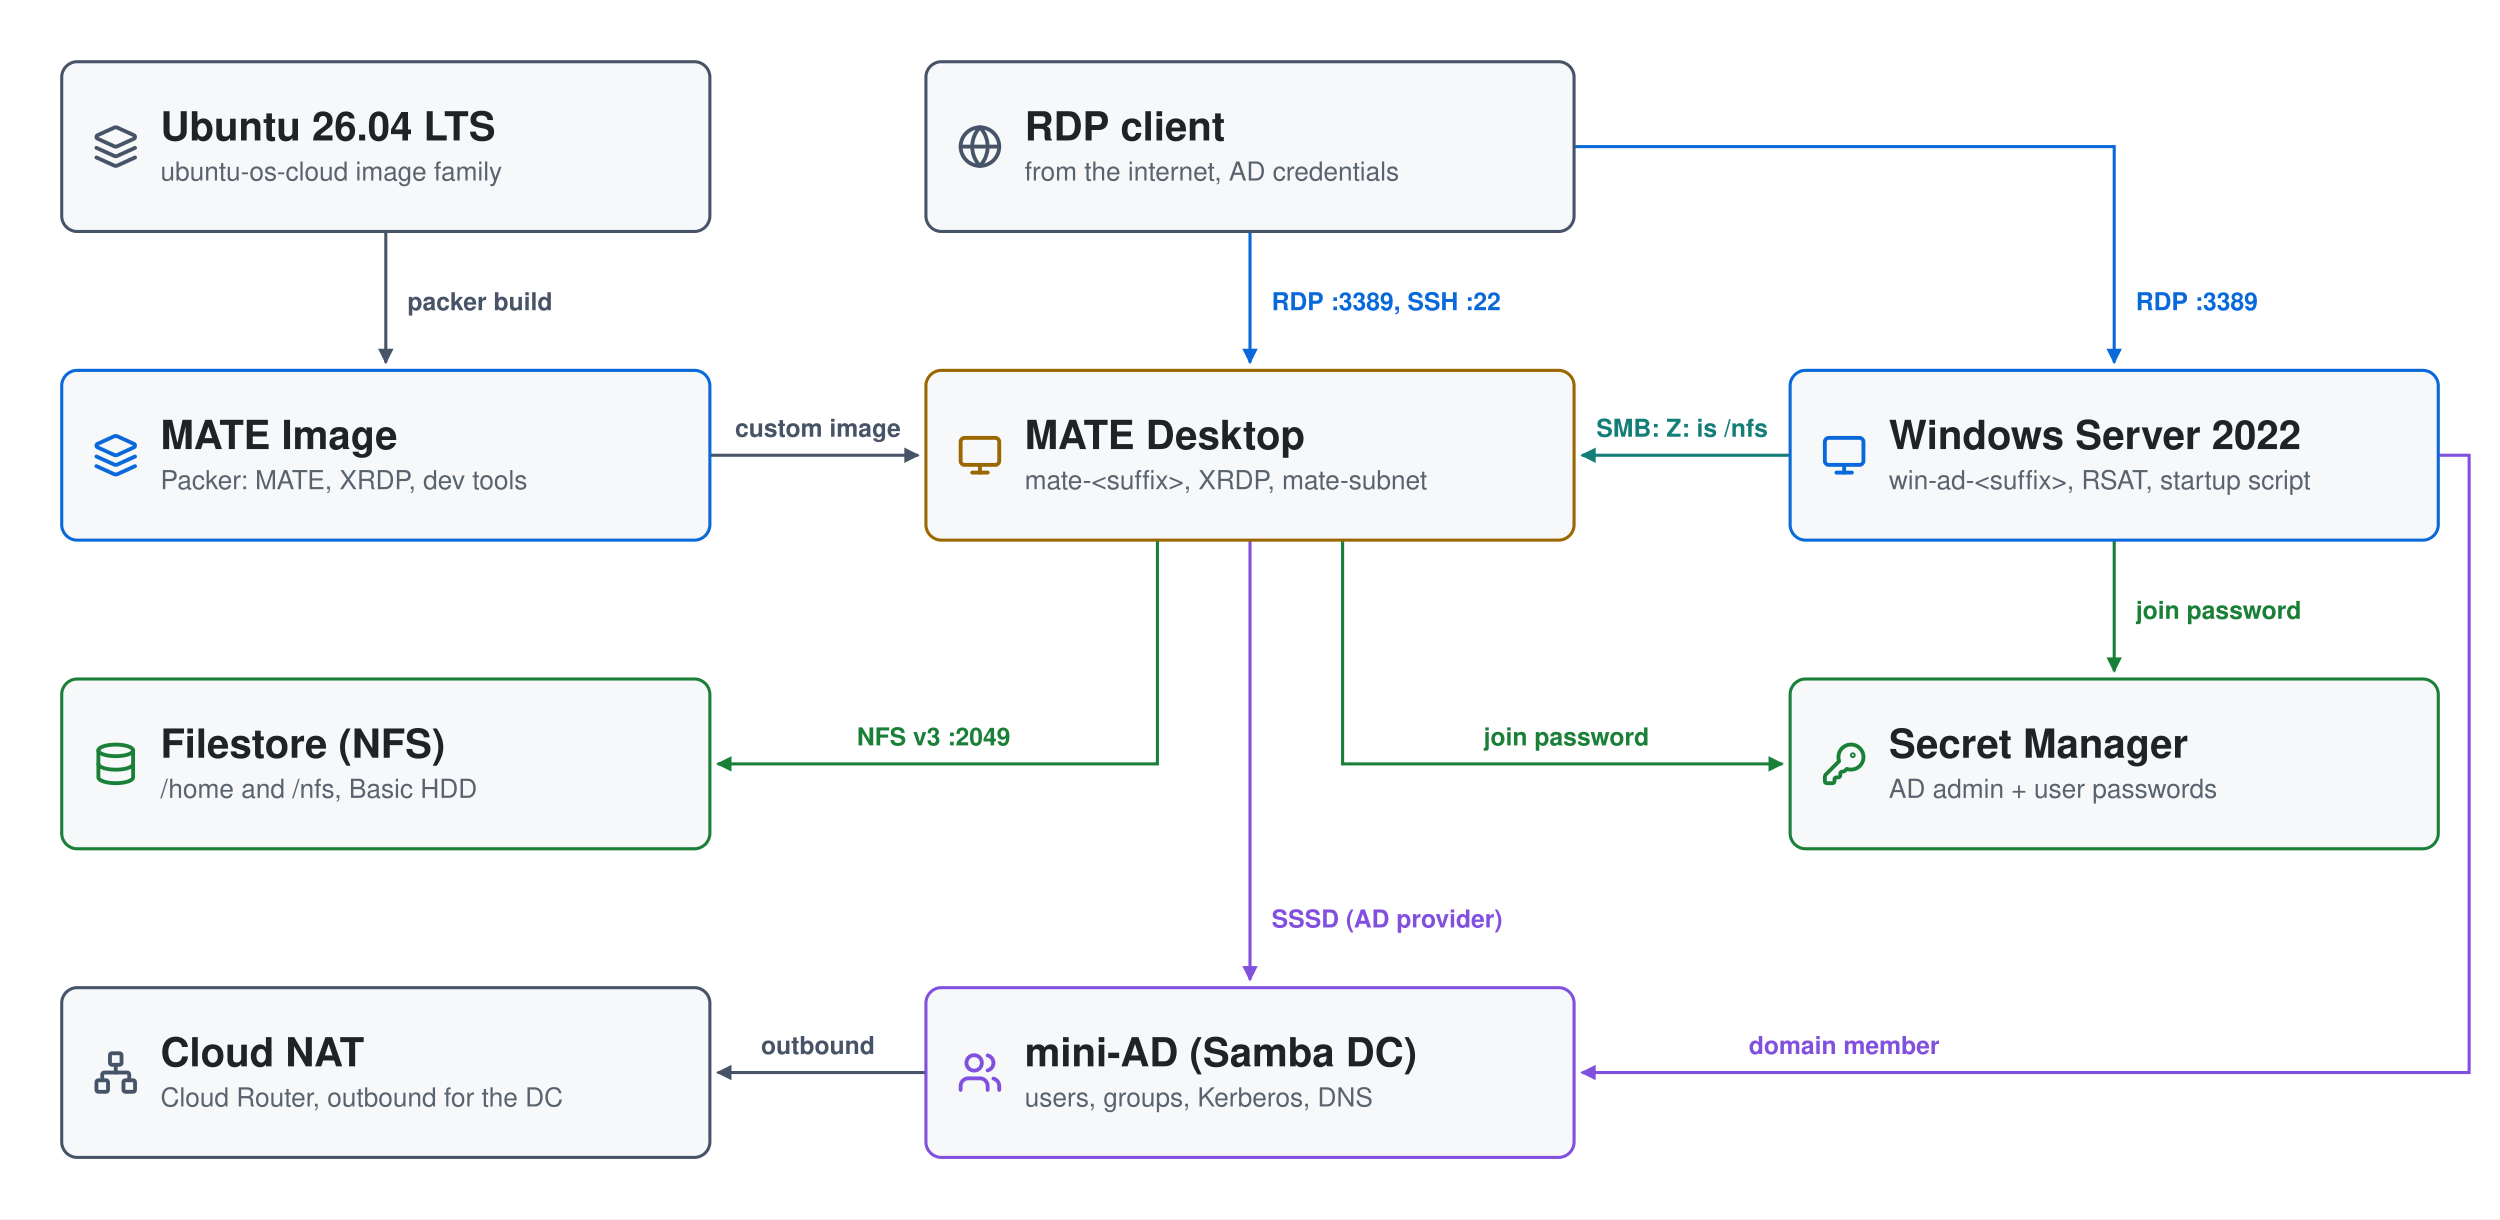
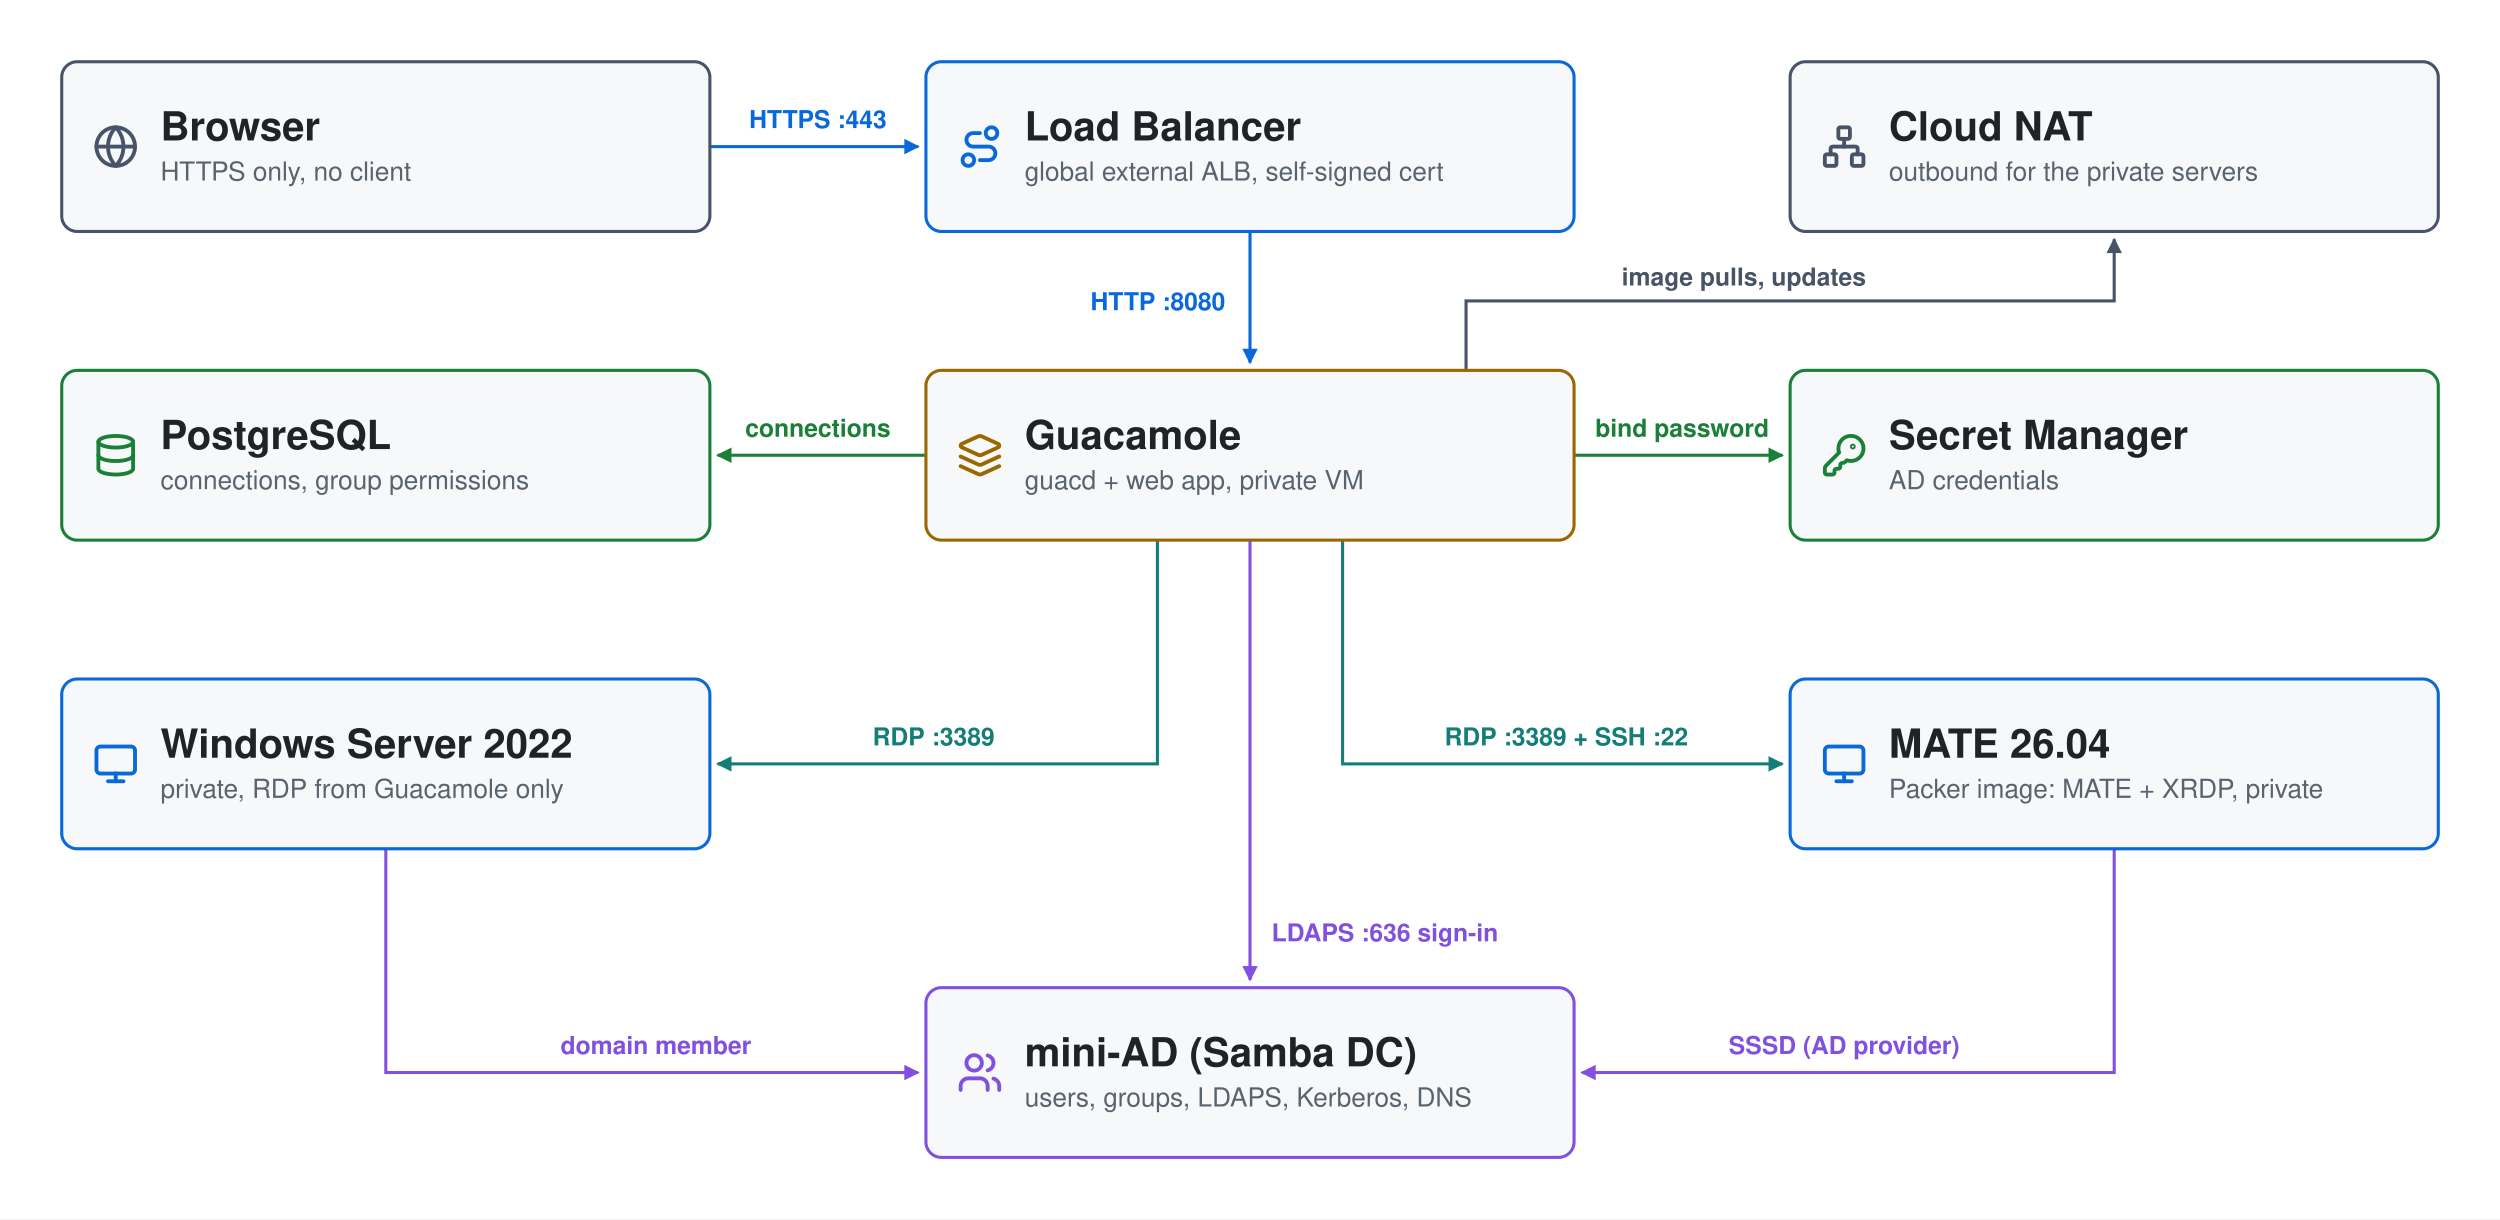
- <svg xmlns="http://www.w3.org/2000/svg" width="1620" height="790" viewBox="0 0 1620 790" role="img" aria-label="Packer builds a MATE image from Canonical's Ubuntu 26.04 LTS image family, and the MATE desktop VM is created from it. An RDP client reaches the MATE desktop over RDP or SSH, and a Windows Server 2022 admin VM over RDP; both VMs and the domain controller are in mate-subnet. The desktop mounts its home directories and a shared area from Filestore over NFS, and shares that area to the Windows VM over SMB. Both VMs read the AD join password from Secret Manager through their service account and join the mini-AD domain controller, which has no external IP and reaches the internet through Cloud NAT.">
+ <svg xmlns="http://www.w3.org/2000/svg" width="1620" height="790" viewBox="0 0 1620 790" role="img" aria-label="A browser reaches an internet-facing load balancer over HTTPS; it forwards to a private Guacamole server, which signs users in against the mini-AD domain controller over LDAPS, keeps its connections in PostgreSQL, reads its LDAP bind password from Secret Manager, and opens RDP to a private Windows host, and RDP and SSH to a private MATE desktop host built from a Packer image, both joined to the domain. The private servers reach the internet through Cloud NAT.">
  <defs>
-     <marker id="a_e_packer" viewBox="0 0 10 10" refX="9" refY="5" markerWidth="5" markerHeight="5" orient="auto-start-reverse">
+     <marker id="a_e_https" viewBox="0 0 10 10" refX="9" refY="5" markerWidth="5" markerHeight="5" orient="auto-start-reverse">
+       <path d="M0,0 L10,5 L0,10 z" fill="#0969da" />
+     </marker>
+     <marker id="a_e_alb" viewBox="0 0 10 10" refX="9" refY="5" markerWidth="5" markerHeight="5" orient="auto-start-reverse">
+       <path d="M0,0 L10,5 L0,10 z" fill="#0969da" />
+     </marker>
+     <marker id="a_e_nat" viewBox="0 0 10 10" refX="9" refY="5" markerWidth="5" markerHeight="5" orient="auto-start-reverse">
      <path d="M0,0 L10,5 L0,10 z" fill="#475467" />
    </marker>
-     <marker id="a_e_launch" viewBox="0 0 10 10" refX="9" refY="5" markerWidth="5" markerHeight="5" orient="auto-start-reverse">
-       <path d="M0,0 L10,5 L0,10 z" fill="#475467" />
+     <marker id="a_e_pg" viewBox="0 0 10 10" refX="9" refY="5" markerWidth="5" markerHeight="5" orient="auto-start-reverse">
+       <path d="M0,0 L10,5 L0,10 z" fill="#1a7f37" />
+     </marker>
+     <marker id="a_e_sec" viewBox="0 0 10 10" refX="9" refY="5" markerWidth="5" markerHeight="5" orient="auto-start-reverse">
+       <path d="M0,0 L10,5 L0,10 z" fill="#1a7f37" />
    </marker>
    <marker id="a_e_rdp" viewBox="0 0 10 10" refX="9" refY="5" markerWidth="5" markerHeight="5" orient="auto-start-reverse">
-       <path d="M0,0 L10,5 L0,10 z" fill="#0969da" />
-     </marker>
-     <marker id="a_e_winrdp" viewBox="0 0 10 10" refX="9" refY="5" markerWidth="5" markerHeight="5" orient="auto-start-reverse">
-       <path d="M0,0 L10,5 L0,10 z" fill="#0969da" />
-     </marker>
-     <marker id="a_e_smb" viewBox="0 0 10 10" refX="9" refY="5" markerWidth="5" markerHeight="5" orient="auto-start-reverse">
      <path d="M0,0 L10,5 L0,10 z" fill="#137e77" />
    </marker>
-     <marker id="a_e_nfs" viewBox="0 0 10 10" refX="9" refY="5" markerWidth="5" markerHeight="5" orient="auto-start-reverse">
-       <path d="M0,0 L10,5 L0,10 z" fill="#1a7f37" />
+     <marker id="a_e_ssh" viewBox="0 0 10 10" refX="9" refY="5" markerWidth="5" markerHeight="5" orient="auto-start-reverse">
+       <path d="M0,0 L10,5 L0,10 z" fill="#137e77" />
    </marker>
-     <marker id="a_e_sm" viewBox="0 0 10 10" refX="9" refY="5" markerWidth="5" markerHeight="5" orient="auto-start-reverse">
-       <path d="M0,0 L10,5 L0,10 z" fill="#1a7f37" />
-     </marker>
-     <marker id="a_e_winsm" viewBox="0 0 10 10" refX="9" refY="5" markerWidth="5" markerHeight="5" orient="auto-start-reverse">
-       <path d="M0,0 L10,5 L0,10 z" fill="#1a7f37" />
-     </marker>
-     <marker id="a_e_sssd" viewBox="0 0 10 10" refX="9" refY="5" markerWidth="5" markerHeight="5" orient="auto-start-reverse">
+     <marker id="a_e_ldaps" viewBox="0 0 10 10" refX="9" refY="5" markerWidth="5" markerHeight="5" orient="auto-start-reverse">
      <path d="M0,0 L10,5 L0,10 z" fill="#8250df" />
    </marker>
    <marker id="a_e_winad" viewBox="0 0 10 10" refX="9" refY="5" markerWidth="5" markerHeight="5" orient="auto-start-reverse">
      <path d="M0,0 L10,5 L0,10 z" fill="#8250df" />
    </marker>
-     <marker id="a_e_nat" viewBox="0 0 10 10" refX="9" refY="5" markerWidth="5" markerHeight="5" orient="auto-start-reverse">
-       <path d="M0,0 L10,5 L0,10 z" fill="#475467" />
+     <marker id="a_e_linad" viewBox="0 0 10 10" refX="9" refY="5" markerWidth="5" markerHeight="5" orient="auto-start-reverse">
+       <path d="M0,0 L10,5 L0,10 z" fill="#8250df" />
    </marker>
  </defs>
  <rect width="1620" height="790" fill="#ffffff" />
-   <path d="M250.0,150 V235" fill="none" stroke="#475467" stroke-width="2" marker-end="url(#a_e_packer)" />
-   <text x="264.0" y="201.0" text-anchor="start" font-family="-apple-system, BlinkMacSystemFont, Segoe UI, Helvetica, Arial, sans-serif" font-size="16" font-weight="600" fill="#475467" stroke="#ffffff" stroke-width="6" paint-order="stroke">packer build</text>
-   <path d="M460,295.0 H595" fill="none" stroke="#475467" stroke-width="2" marker-end="url(#a_e_launch)" />
-   <text x="530.0" y="283.0" text-anchor="middle" font-family="-apple-system, BlinkMacSystemFont, Segoe UI, Helvetica, Arial, sans-serif" font-size="16" font-weight="600" fill="#475467" stroke="#ffffff" stroke-width="6" paint-order="stroke">custom image</text>
-   <path d="M810.0,150 V235" fill="none" stroke="#0969da" stroke-width="2" marker-end="url(#a_e_rdp)" />
-   <text x="824.0" y="201.0" text-anchor="start" font-family="-apple-system, BlinkMacSystemFont, Segoe UI, Helvetica, Arial, sans-serif" font-size="16" font-weight="600" fill="#0969da" stroke="#ffffff" stroke-width="6" paint-order="stroke">RDP :3389, SSH :22</text>
-   <path d="M1020,95.0 H1370.0 V235" fill="none" stroke="#0969da" stroke-width="2" marker-end="url(#a_e_winrdp)" />
-   <text x="1384.0" y="201.0" text-anchor="start" font-family="-apple-system, BlinkMacSystemFont, Segoe UI, Helvetica, Arial, sans-serif" font-size="16" font-weight="600" fill="#0969da" stroke="#ffffff" stroke-width="6" paint-order="stroke">RDP :3389</text>
-   <path d="M1160,295.0 H1025" fill="none" stroke="#137e77" stroke-width="2" marker-end="url(#a_e_smb)" />
-   <text x="1090.0" y="283.0" text-anchor="middle" font-family="-apple-system, BlinkMacSystemFont, Segoe UI, Helvetica, Arial, sans-serif" font-size="16" font-weight="600" fill="#137e77" stroke="#ffffff" stroke-width="6" paint-order="stroke">SMB: Z: is /nfs</text>
-   <path d="M750.0,350 V495.0 H465" fill="none" stroke="#1a7f37" stroke-width="2" marker-end="url(#a_e_nfs)" />
-   <text x="605.0" y="483.0" text-anchor="middle" font-family="-apple-system, BlinkMacSystemFont, Segoe UI, Helvetica, Arial, sans-serif" font-size="16" font-weight="600" fill="#1a7f37" stroke="#ffffff" stroke-width="6" paint-order="stroke">NFS v3 :2049</text>
-   <path d="M870.0,350 V495.0 H1155" fill="none" stroke="#1a7f37" stroke-width="2" marker-end="url(#a_e_sm)" />
-   <text x="1015.0" y="483.0" text-anchor="middle" font-family="-apple-system, BlinkMacSystemFont, Segoe UI, Helvetica, Arial, sans-serif" font-size="16" font-weight="600" fill="#1a7f37" stroke="#ffffff" stroke-width="6" paint-order="stroke">join password</text>
-   <path d="M1370.0,350 V435" fill="none" stroke="#1a7f37" stroke-width="2" marker-end="url(#a_e_winsm)" />
-   <text x="1384.0" y="401.0" text-anchor="start" font-family="-apple-system, BlinkMacSystemFont, Segoe UI, Helvetica, Arial, sans-serif" font-size="16" font-weight="600" fill="#1a7f37" stroke="#ffffff" stroke-width="6" paint-order="stroke">join password</text>
-   <path d="M810.0,350 V635" fill="none" stroke="#8250df" stroke-width="2" marker-end="url(#a_e_sssd)" />
-   <text x="824.0" y="601.0" text-anchor="start" font-family="-apple-system, BlinkMacSystemFont, Segoe UI, Helvetica, Arial, sans-serif" font-size="16" font-weight="600" fill="#8250df" stroke="#ffffff" stroke-width="6" paint-order="stroke">SSSD (AD provider)</text>
-   <path d="M1580,295.0 H1600 V695.0 H1025" fill="none" stroke="#8250df" stroke-width="2" marker-end="url(#a_e_winad)" />
-   <text x="1195.0" y="683.0" text-anchor="middle" font-family="-apple-system, BlinkMacSystemFont, Segoe UI, Helvetica, Arial, sans-serif" font-size="16" font-weight="600" fill="#8250df" stroke="#ffffff" stroke-width="6" paint-order="stroke">domain member</text>
-   <path d="M600,695.0 H465" fill="none" stroke="#475467" stroke-width="2" marker-end="url(#a_e_nat)" />
-   <text x="530.0" y="683.0" text-anchor="middle" font-family="-apple-system, BlinkMacSystemFont, Segoe UI, Helvetica, Arial, sans-serif" font-size="16" font-weight="600" fill="#475467" stroke="#ffffff" stroke-width="6" paint-order="stroke">outbound</text>
+   <path d="M460,95.0 L595,95.0" fill="none" stroke="#0969da" stroke-width="2" marker-end="url(#a_e_https)" />
+   <text x="530.0" y="83.0" text-anchor="middle" font-family="-apple-system, BlinkMacSystemFont, Segoe UI, Helvetica, Arial, sans-serif" font-size="16" font-weight="600" fill="#0969da" stroke="#ffffff" stroke-width="6" paint-order="stroke">HTTPS :443</text>
+   <path d="M810.0,150 L810.0,235" fill="none" stroke="#0969da" stroke-width="2" marker-end="url(#a_e_alb)" />
+   <text x="794.0" y="201.0" text-anchor="end" font-family="-apple-system, BlinkMacSystemFont, Segoe UI, Helvetica, Arial, sans-serif" font-size="16" font-weight="600" fill="#0969da" stroke="#ffffff" stroke-width="6" paint-order="stroke">HTTP :8080</text>
+   <path d="M950,240 V195.0 H1370.0 V155" fill="none" stroke="#475467" stroke-width="2" marker-end="url(#a_e_nat)" />
+   <text x="1130.0" y="185.0" text-anchor="middle" font-family="-apple-system, BlinkMacSystemFont, Segoe UI, Helvetica, Arial, sans-serif" font-size="16" font-weight="600" fill="#475467" stroke="#ffffff" stroke-width="6" paint-order="stroke">image pulls, updates</text>
+   <path d="M600,295.0 L465,295.0" fill="none" stroke="#1a7f37" stroke-width="2" marker-end="url(#a_e_pg)" />
+   <text x="530.0" y="283.0" text-anchor="middle" font-family="-apple-system, BlinkMacSystemFont, Segoe UI, Helvetica, Arial, sans-serif" font-size="16" font-weight="600" fill="#1a7f37" stroke="#ffffff" stroke-width="6" paint-order="stroke">connections</text>
+   <path d="M1020,295.0 L1155,295.0" fill="none" stroke="#1a7f37" stroke-width="2" marker-end="url(#a_e_sec)" />
+   <text x="1090.0" y="283.0" text-anchor="middle" font-family="-apple-system, BlinkMacSystemFont, Segoe UI, Helvetica, Arial, sans-serif" font-size="16" font-weight="600" fill="#1a7f37" stroke="#ffffff" stroke-width="6" paint-order="stroke">bind password</text>
+   <path d="M750.0,350 V495.0 H465" fill="none" stroke="#137e77" stroke-width="2" marker-end="url(#a_e_rdp)" />
+   <text x="605.0" y="483.0" text-anchor="middle" font-family="-apple-system, BlinkMacSystemFont, Segoe UI, Helvetica, Arial, sans-serif" font-size="16" font-weight="600" fill="#137e77" stroke="#ffffff" stroke-width="6" paint-order="stroke">RDP :3389</text>
+   <path d="M870.0,350 V495.0 H1155" fill="none" stroke="#137e77" stroke-width="2" marker-end="url(#a_e_ssh)" />
+   <text x="1015.0" y="483.0" text-anchor="middle" font-family="-apple-system, BlinkMacSystemFont, Segoe UI, Helvetica, Arial, sans-serif" font-size="16" font-weight="600" fill="#137e77" stroke="#ffffff" stroke-width="6" paint-order="stroke">RDP :3389 + SSH :22</text>
+   <path d="M810.0,350 V635" fill="none" stroke="#8250df" stroke-width="2" marker-end="url(#a_e_ldaps)" />
+   <text x="824.0" y="610" text-anchor="start" font-family="-apple-system, BlinkMacSystemFont, Segoe UI, Helvetica, Arial, sans-serif" font-size="16" font-weight="600" fill="#8250df" stroke="#ffffff" stroke-width="6" paint-order="stroke">LDAPS :636 sign-in</text>
+   <path d="M250.0,550 V695.0 H595" fill="none" stroke="#8250df" stroke-width="2" marker-end="url(#a_e_winad)" />
+   <text x="425.0" y="683.0" text-anchor="middle" font-family="-apple-system, BlinkMacSystemFont, Segoe UI, Helvetica, Arial, sans-serif" font-size="16" font-weight="600" fill="#8250df" stroke="#ffffff" stroke-width="6" paint-order="stroke">domain member</text>
+   <path d="M1370.0,550 V695.0 H1025" fill="none" stroke="#8250df" stroke-width="2" marker-end="url(#a_e_linad)" />
+   <text x="1195.0" y="683.0" text-anchor="middle" font-family="-apple-system, BlinkMacSystemFont, Segoe UI, Helvetica, Arial, sans-serif" font-size="16" font-weight="600" fill="#8250df" stroke="#ffffff" stroke-width="6" paint-order="stroke">SSSD (AD provider)</text>
  <rect x="40" y="40" width="420" height="110" rx="10" ry="10" fill="#f6f8fa" stroke="#475467" stroke-width="2" />
  <g transform="translate(60,80.0) scale(1.25)" fill="none" stroke="#475467" stroke-width="2" stroke-linecap="round" stroke-linejoin="round">
-     <path d="m12.83 2.18a2 2 0 0 0-1.66 0L2.6 6.08a1 1 0 0 0 0 1.83l8.58 3.91a2 2 0 0 0 1.66 0l8.58-3.9a1 1 0 0 0 0-1.83Z" />
-     <path d="m22 17.65-9.17 4.16a2 2 0 0 1-1.66 0L2 17.65" />
-     <path d="m22 12.65-9.17 4.16a2 2 0 0 1-1.66 0L2 12.65" />
-   </g>
-   <text x="104.0" y="91.0" font-family="-apple-system, BlinkMacSystemFont, Segoe UI, Helvetica, Arial, sans-serif" font-size="26" font-weight="600" fill="#1f2328">Ubuntu 26.04 LTS</text>
-   <text x="104.0" y="117.0" font-family="-apple-system, BlinkMacSystemFont, Segoe UI, Helvetica, Arial, sans-serif" font-size="17" fill="#59636e">ubuntu-os-cloud image family</text>
-   <rect x="600" y="40" width="420" height="110" rx="10" ry="10" fill="#f6f8fa" stroke="#475467" stroke-width="2" />
-   <g transform="translate(620,80.0) scale(1.25)" fill="none" stroke="#475467" stroke-width="2" stroke-linecap="round" stroke-linejoin="round">
    <circle cx="12" cy="12" r="10" />
    <path d="M12 2a14.5 14.5 0 0 0 0 20 14.5 14.5 0 0 0 0-20" />
    <path d="M2 12h20" />
  </g>
-   <text x="664.0" y="91.0" font-family="-apple-system, BlinkMacSystemFont, Segoe UI, Helvetica, Arial, sans-serif" font-size="26" font-weight="600" fill="#1f2328">RDP client</text>
-   <text x="664.0" y="117.0" font-family="-apple-system, BlinkMacSystemFont, Segoe UI, Helvetica, Arial, sans-serif" font-size="17" fill="#59636e">from the internet, AD credentials</text>
-   <rect x="40" y="240" width="420" height="110" rx="10" ry="10" fill="#f6f8fa" stroke="#0969da" stroke-width="2" />
-   <g transform="translate(60,280.0) scale(1.25)" fill="none" stroke="#0969da" stroke-width="2" stroke-linecap="round" stroke-linejoin="round">
-     <path d="m12.83 2.18a2 2 0 0 0-1.66 0L2.6 6.08a1 1 0 0 0 0 1.83l8.58 3.91a2 2 0 0 0 1.66 0l8.58-3.9a1 1 0 0 0 0-1.83Z" />
-     <path d="m22 17.65-9.17 4.16a2 2 0 0 1-1.66 0L2 17.65" />
-     <path d="m22 12.65-9.17 4.16a2 2 0 0 1-1.66 0L2 12.65" />
+   <text x="104.0" y="91.0" font-family="-apple-system, BlinkMacSystemFont, Segoe UI, Helvetica, Arial, sans-serif" font-size="26" font-weight="600" fill="#1f2328">Browser</text>
+   <text x="104.0" y="117.0" font-family="-apple-system, BlinkMacSystemFont, Segoe UI, Helvetica, Arial, sans-serif" font-size="17" fill="#59636e">HTTPS only, no client</text>
+   <rect x="600" y="40" width="420" height="110" rx="10" ry="10" fill="#f6f8fa" stroke="#0969da" stroke-width="2" />
+   <g transform="translate(620,80.0) scale(1.25)" fill="none" stroke="#0969da" stroke-width="2" stroke-linecap="round" stroke-linejoin="round">
+     <circle cx="6" cy="19" r="3" />
+     <circle cx="18" cy="5" r="3" />
+     <path d="M12 19h4.5a3.5 3.5 0 0 0 0-7h-8a3.5 3.5 0 0 1 0-7H12" />
  </g>
-   <text x="104.0" y="291.0" font-family="-apple-system, BlinkMacSystemFont, Segoe UI, Helvetica, Arial, sans-serif" font-size="26" font-weight="600" fill="#1f2328">MATE Image</text>
-   <text x="104.0" y="317.0" font-family="-apple-system, BlinkMacSystemFont, Segoe UI, Helvetica, Arial, sans-serif" font-size="17" fill="#59636e">Packer: MATE, XRDP, dev tools</text>
-   <rect x="600" y="240" width="420" height="110" rx="10" ry="10" fill="#f6f8fa" stroke="#9a6700" stroke-width="2" />
-   <g transform="translate(620,280.0) scale(1.25)" fill="none" stroke="#9a6700" stroke-width="2" stroke-linecap="round" stroke-linejoin="round">
-     <rect width="20" height="14" x="2" y="3" rx="2" />
-     <line x1="8" x2="16" y1="21" y2="21" />
-     <line x1="12" x2="12" y1="17" y2="21" />
-   </g>
-   <text x="664.0" y="291.0" font-family="-apple-system, BlinkMacSystemFont, Segoe UI, Helvetica, Arial, sans-serif" font-size="26" font-weight="600" fill="#1f2328">MATE Desktop</text>
-   <text x="664.0" y="317.0" font-family="-apple-system, BlinkMacSystemFont, Segoe UI, Helvetica, Arial, sans-serif" font-size="17" fill="#59636e">mate-&lt;suffix&gt;, XRDP, mate-subnet</text>
-   <rect x="1160" y="240" width="420" height="110" rx="10" ry="10" fill="#f6f8fa" stroke="#0969da" stroke-width="2" />
-   <g transform="translate(1180,280.0) scale(1.25)" fill="none" stroke="#0969da" stroke-width="2" stroke-linecap="round" stroke-linejoin="round">
-     <rect width="20" height="14" x="2" y="3" rx="2" />
-     <line x1="8" x2="16" y1="21" y2="21" />
-     <line x1="12" x2="12" y1="17" y2="21" />
-   </g>
-   <text x="1224.0" y="291.0" font-family="-apple-system, BlinkMacSystemFont, Segoe UI, Helvetica, Arial, sans-serif" font-size="26" font-weight="600" fill="#1f2328">Windows Server 2022</text>
-   <text x="1224.0" y="317.0" font-family="-apple-system, BlinkMacSystemFont, Segoe UI, Helvetica, Arial, sans-serif" font-size="17" fill="#59636e">win-ad-&lt;suffix&gt;, RSAT, startup script</text>
-   <rect x="40" y="440" width="420" height="110" rx="10" ry="10" fill="#f6f8fa" stroke="#1a7f37" stroke-width="2" />
-   <g transform="translate(60,480.0) scale(1.25)" fill="none" stroke="#1a7f37" stroke-width="2" stroke-linecap="round" stroke-linejoin="round">
-     <ellipse cx="12" cy="5" rx="9" ry="3" />
-     <path d="M3 5V19A9 3 0 0 0 21 19V5" />
-     <path d="M3 12A9 3 0 0 0 21 12" />
-   </g>
-   <text x="104.0" y="491.0" font-family="-apple-system, BlinkMacSystemFont, Segoe UI, Helvetica, Arial, sans-serif" font-size="26" font-weight="600" fill="#1f2328">Filestore (NFS)</text>
-   <text x="104.0" y="517.0" font-family="-apple-system, BlinkMacSystemFont, Segoe UI, Helvetica, Arial, sans-serif" font-size="17" fill="#59636e">/home and /nfs, Basic HDD</text>
-   <rect x="1160" y="440" width="420" height="110" rx="10" ry="10" fill="#f6f8fa" stroke="#1a7f37" stroke-width="2" />
-   <g transform="translate(1180,480.0) scale(1.25)" fill="none" stroke="#1a7f37" stroke-width="2" stroke-linecap="round" stroke-linejoin="round">
-     <path d="M2.586 17.414A2 2 0 0 0 2 18.828V21a1 1 0 0 0 1 1h3a1 1 0 0 0 1-1v-1a1 1 0 0 1 1-1h1a1 1 0 0 0 1-1v-1a1 1 0 0 1 1-1h.172a2 2 0 0 0 1.414-.586l.814-.814a6.5 6.5 0 1 0-4-4z" />
-     <circle cx="16.5" cy="7.5" r=".5" />
-   </g>
-   <text x="1224.0" y="491.0" font-family="-apple-system, BlinkMacSystemFont, Segoe UI, Helvetica, Arial, sans-serif" font-size="26" font-weight="600" fill="#1f2328">Secret Manager</text>
-   <text x="1224.0" y="517.0" font-family="-apple-system, BlinkMacSystemFont, Segoe UI, Helvetica, Arial, sans-serif" font-size="17" fill="#59636e">AD admin + user passwords</text>
-   <rect x="40" y="640" width="420" height="110" rx="10" ry="10" fill="#f6f8fa" stroke="#475467" stroke-width="2" />
-   <g transform="translate(60,680.0) scale(1.25)" fill="none" stroke="#475467" stroke-width="2" stroke-linecap="round" stroke-linejoin="round">
+   <text x="664.0" y="91.0" font-family="-apple-system, BlinkMacSystemFont, Segoe UI, Helvetica, Arial, sans-serif" font-size="26" font-weight="600" fill="#1f2328">Load Balancer</text>
+   <text x="664.0" y="117.0" font-family="-apple-system, BlinkMacSystemFont, Segoe UI, Helvetica, Arial, sans-serif" font-size="17" fill="#59636e">global external ALB, self-signed cert</text>
+   <rect x="1160" y="40" width="420" height="110" rx="10" ry="10" fill="#f6f8fa" stroke="#475467" stroke-width="2" />
+   <g transform="translate(1180,80.0) scale(1.25)" fill="none" stroke="#475467" stroke-width="2" stroke-linecap="round" stroke-linejoin="round">
    <rect x="16" y="16" width="6" height="6" rx="1" />
    <rect x="2" y="16" width="6" height="6" rx="1" />
    <rect x="9" y="2" width="6" height="6" rx="1" />
    <path d="M5 16v-3a1 1 0 0 1 1-1h12a1 1 0 0 1 1 1v3" />
    <path d="M12 12V8" />
  </g>
-   <text x="104.0" y="691.0" font-family="-apple-system, BlinkMacSystemFont, Segoe UI, Helvetica, Arial, sans-serif" font-size="26" font-weight="600" fill="#1f2328">Cloud NAT</text>
-   <text x="104.0" y="717.0" font-family="-apple-system, BlinkMacSystemFont, Segoe UI, Helvetica, Arial, sans-serif" font-size="17" fill="#59636e">Cloud Router, outbound for the DC</text>
+   <text x="1224.0" y="91.0" font-family="-apple-system, BlinkMacSystemFont, Segoe UI, Helvetica, Arial, sans-serif" font-size="26" font-weight="600" fill="#1f2328">Cloud NAT</text>
+   <text x="1224.0" y="117.0" font-family="-apple-system, BlinkMacSystemFont, Segoe UI, Helvetica, Arial, sans-serif" font-size="17" fill="#59636e">outbound for the private servers</text>
+   <rect x="40" y="240" width="420" height="110" rx="10" ry="10" fill="#f6f8fa" stroke="#1a7f37" stroke-width="2" />
+   <g transform="translate(60,280.0) scale(1.25)" fill="none" stroke="#1a7f37" stroke-width="2" stroke-linecap="round" stroke-linejoin="round">
+     <ellipse cx="12" cy="5" rx="9" ry="3" />
+     <path d="M3 5V19A9 3 0 0 0 21 19V5" />
+     <path d="M3 12A9 3 0 0 0 21 12" />
+   </g>
+   <text x="104.0" y="291.0" font-family="-apple-system, BlinkMacSystemFont, Segoe UI, Helvetica, Arial, sans-serif" font-size="26" font-weight="600" fill="#1f2328">PostgreSQL</text>
+   <text x="104.0" y="317.0" font-family="-apple-system, BlinkMacSystemFont, Segoe UI, Helvetica, Arial, sans-serif" font-size="17" fill="#59636e">connections, group permissions</text>
+   <rect x="600" y="240" width="420" height="110" rx="10" ry="10" fill="#f6f8fa" stroke="#9a6700" stroke-width="2" />
+   <g transform="translate(620,280.0) scale(1.25)" fill="none" stroke="#9a6700" stroke-width="2" stroke-linecap="round" stroke-linejoin="round">
+     <path d="m12.83 2.18a2 2 0 0 0-1.66 0L2.6 6.08a1 1 0 0 0 0 1.83l8.58 3.91a2 2 0 0 0 1.66 0l8.58-3.9a1 1 0 0 0 0-1.83Z" />
+     <path d="m22 17.65-9.17 4.16a2 2 0 0 1-1.66 0L2 17.65" />
+     <path d="m22 12.65-9.17 4.16a2 2 0 0 1-1.66 0L2 12.65" />
+   </g>
+   <text x="664.0" y="291.0" font-family="-apple-system, BlinkMacSystemFont, Segoe UI, Helvetica, Arial, sans-serif" font-size="26" font-weight="600" fill="#1f2328">Guacamole</text>
+   <text x="664.0" y="317.0" font-family="-apple-system, BlinkMacSystemFont, Segoe UI, Helvetica, Arial, sans-serif" font-size="17" fill="#59636e">guacd + web app, private VM</text>
+   <rect x="1160" y="240" width="420" height="110" rx="10" ry="10" fill="#f6f8fa" stroke="#1a7f37" stroke-width="2" />
+   <g transform="translate(1180,280.0) scale(1.25)" fill="none" stroke="#1a7f37" stroke-width="2" stroke-linecap="round" stroke-linejoin="round">
+     <path d="M2.586 17.414A2 2 0 0 0 2 18.828V21a1 1 0 0 0 1 1h3a1 1 0 0 0 1-1v-1a1 1 0 0 1 1-1h1a1 1 0 0 0 1-1v-1a1 1 0 0 1 1-1h.172a2 2 0 0 0 1.414-.586l.814-.814a6.5 6.5 0 1 0-4-4z" />
+     <circle cx="16.5" cy="7.5" r=".5" />
+   </g>
+   <text x="1224.0" y="291.0" font-family="-apple-system, BlinkMacSystemFont, Segoe UI, Helvetica, Arial, sans-serif" font-size="26" font-weight="600" fill="#1f2328">Secret Manager</text>
+   <text x="1224.0" y="317.0" font-family="-apple-system, BlinkMacSystemFont, Segoe UI, Helvetica, Arial, sans-serif" font-size="17" fill="#59636e">AD credentials</text>
+   <rect x="40" y="440" width="420" height="110" rx="10" ry="10" fill="#f6f8fa" stroke="#0969da" stroke-width="2" />
+   <g transform="translate(60,480.0) scale(1.25)" fill="none" stroke="#0969da" stroke-width="2" stroke-linecap="round" stroke-linejoin="round">
+     <rect width="20" height="14" x="2" y="3" rx="2" />
+     <line x1="8" x2="16" y1="21" y2="21" />
+     <line x1="12" x2="12" y1="17" y2="21" />
+   </g>
+   <text x="104.0" y="491.0" font-family="-apple-system, BlinkMacSystemFont, Segoe UI, Helvetica, Arial, sans-serif" font-size="26" font-weight="600" fill="#1f2328">Windows Server 2022</text>
+   <text x="104.0" y="517.0" font-family="-apple-system, BlinkMacSystemFont, Segoe UI, Helvetica, Arial, sans-serif" font-size="17" fill="#59636e">private, RDP from Guacamole only</text>
+   <rect x="1160" y="440" width="420" height="110" rx="10" ry="10" fill="#f6f8fa" stroke="#0969da" stroke-width="2" />
+   <g transform="translate(1180,480.0) scale(1.25)" fill="none" stroke="#0969da" stroke-width="2" stroke-linecap="round" stroke-linejoin="round">
+     <rect width="20" height="14" x="2" y="3" rx="2" />
+     <line x1="8" x2="16" y1="21" y2="21" />
+     <line x1="12" x2="12" y1="17" y2="21" />
+   </g>
+   <text x="1224.0" y="491.0" font-family="-apple-system, BlinkMacSystemFont, Segoe UI, Helvetica, Arial, sans-serif" font-size="26" font-weight="600" fill="#1f2328">MATE 26.04</text>
+   <text x="1224.0" y="517.0" font-family="-apple-system, BlinkMacSystemFont, Segoe UI, Helvetica, Arial, sans-serif" font-size="17" fill="#59636e">Packer image: MATE + XRDP, private</text>
  <rect x="600" y="640" width="420" height="110" rx="10" ry="10" fill="#f6f8fa" stroke="#8250df" stroke-width="2" />
  <g transform="translate(620,680.0) scale(1.25)" fill="none" stroke="#8250df" stroke-width="2" stroke-linecap="round" stroke-linejoin="round">
    <path d="M16 21v-2a4 4 0 0 0-4-4H6a4 4 0 0 0-4 4v2" />
    <circle cx="9" cy="7" r="4" />
    <path d="M22 21v-2a4 4 0 0 0-3-3.87" />
    <path d="M16 3.13a4 4 0 0 1 0 7.75" />
  </g>
  <text x="664.0" y="691.0" font-family="-apple-system, BlinkMacSystemFont, Segoe UI, Helvetica, Arial, sans-serif" font-size="26" font-weight="600" fill="#1f2328">mini-AD (Samba DC)</text>
-   <text x="664.0" y="717.0" font-family="-apple-system, BlinkMacSystemFont, Segoe UI, Helvetica, Arial, sans-serif" font-size="17" fill="#59636e">users, groups, Kerberos, DNS</text>
+   <text x="664.0" y="717.0" font-family="-apple-system, BlinkMacSystemFont, Segoe UI, Helvetica, Arial, sans-serif" font-size="17" fill="#59636e">users, groups, LDAPS, Kerberos, DNS</text>
</svg>
